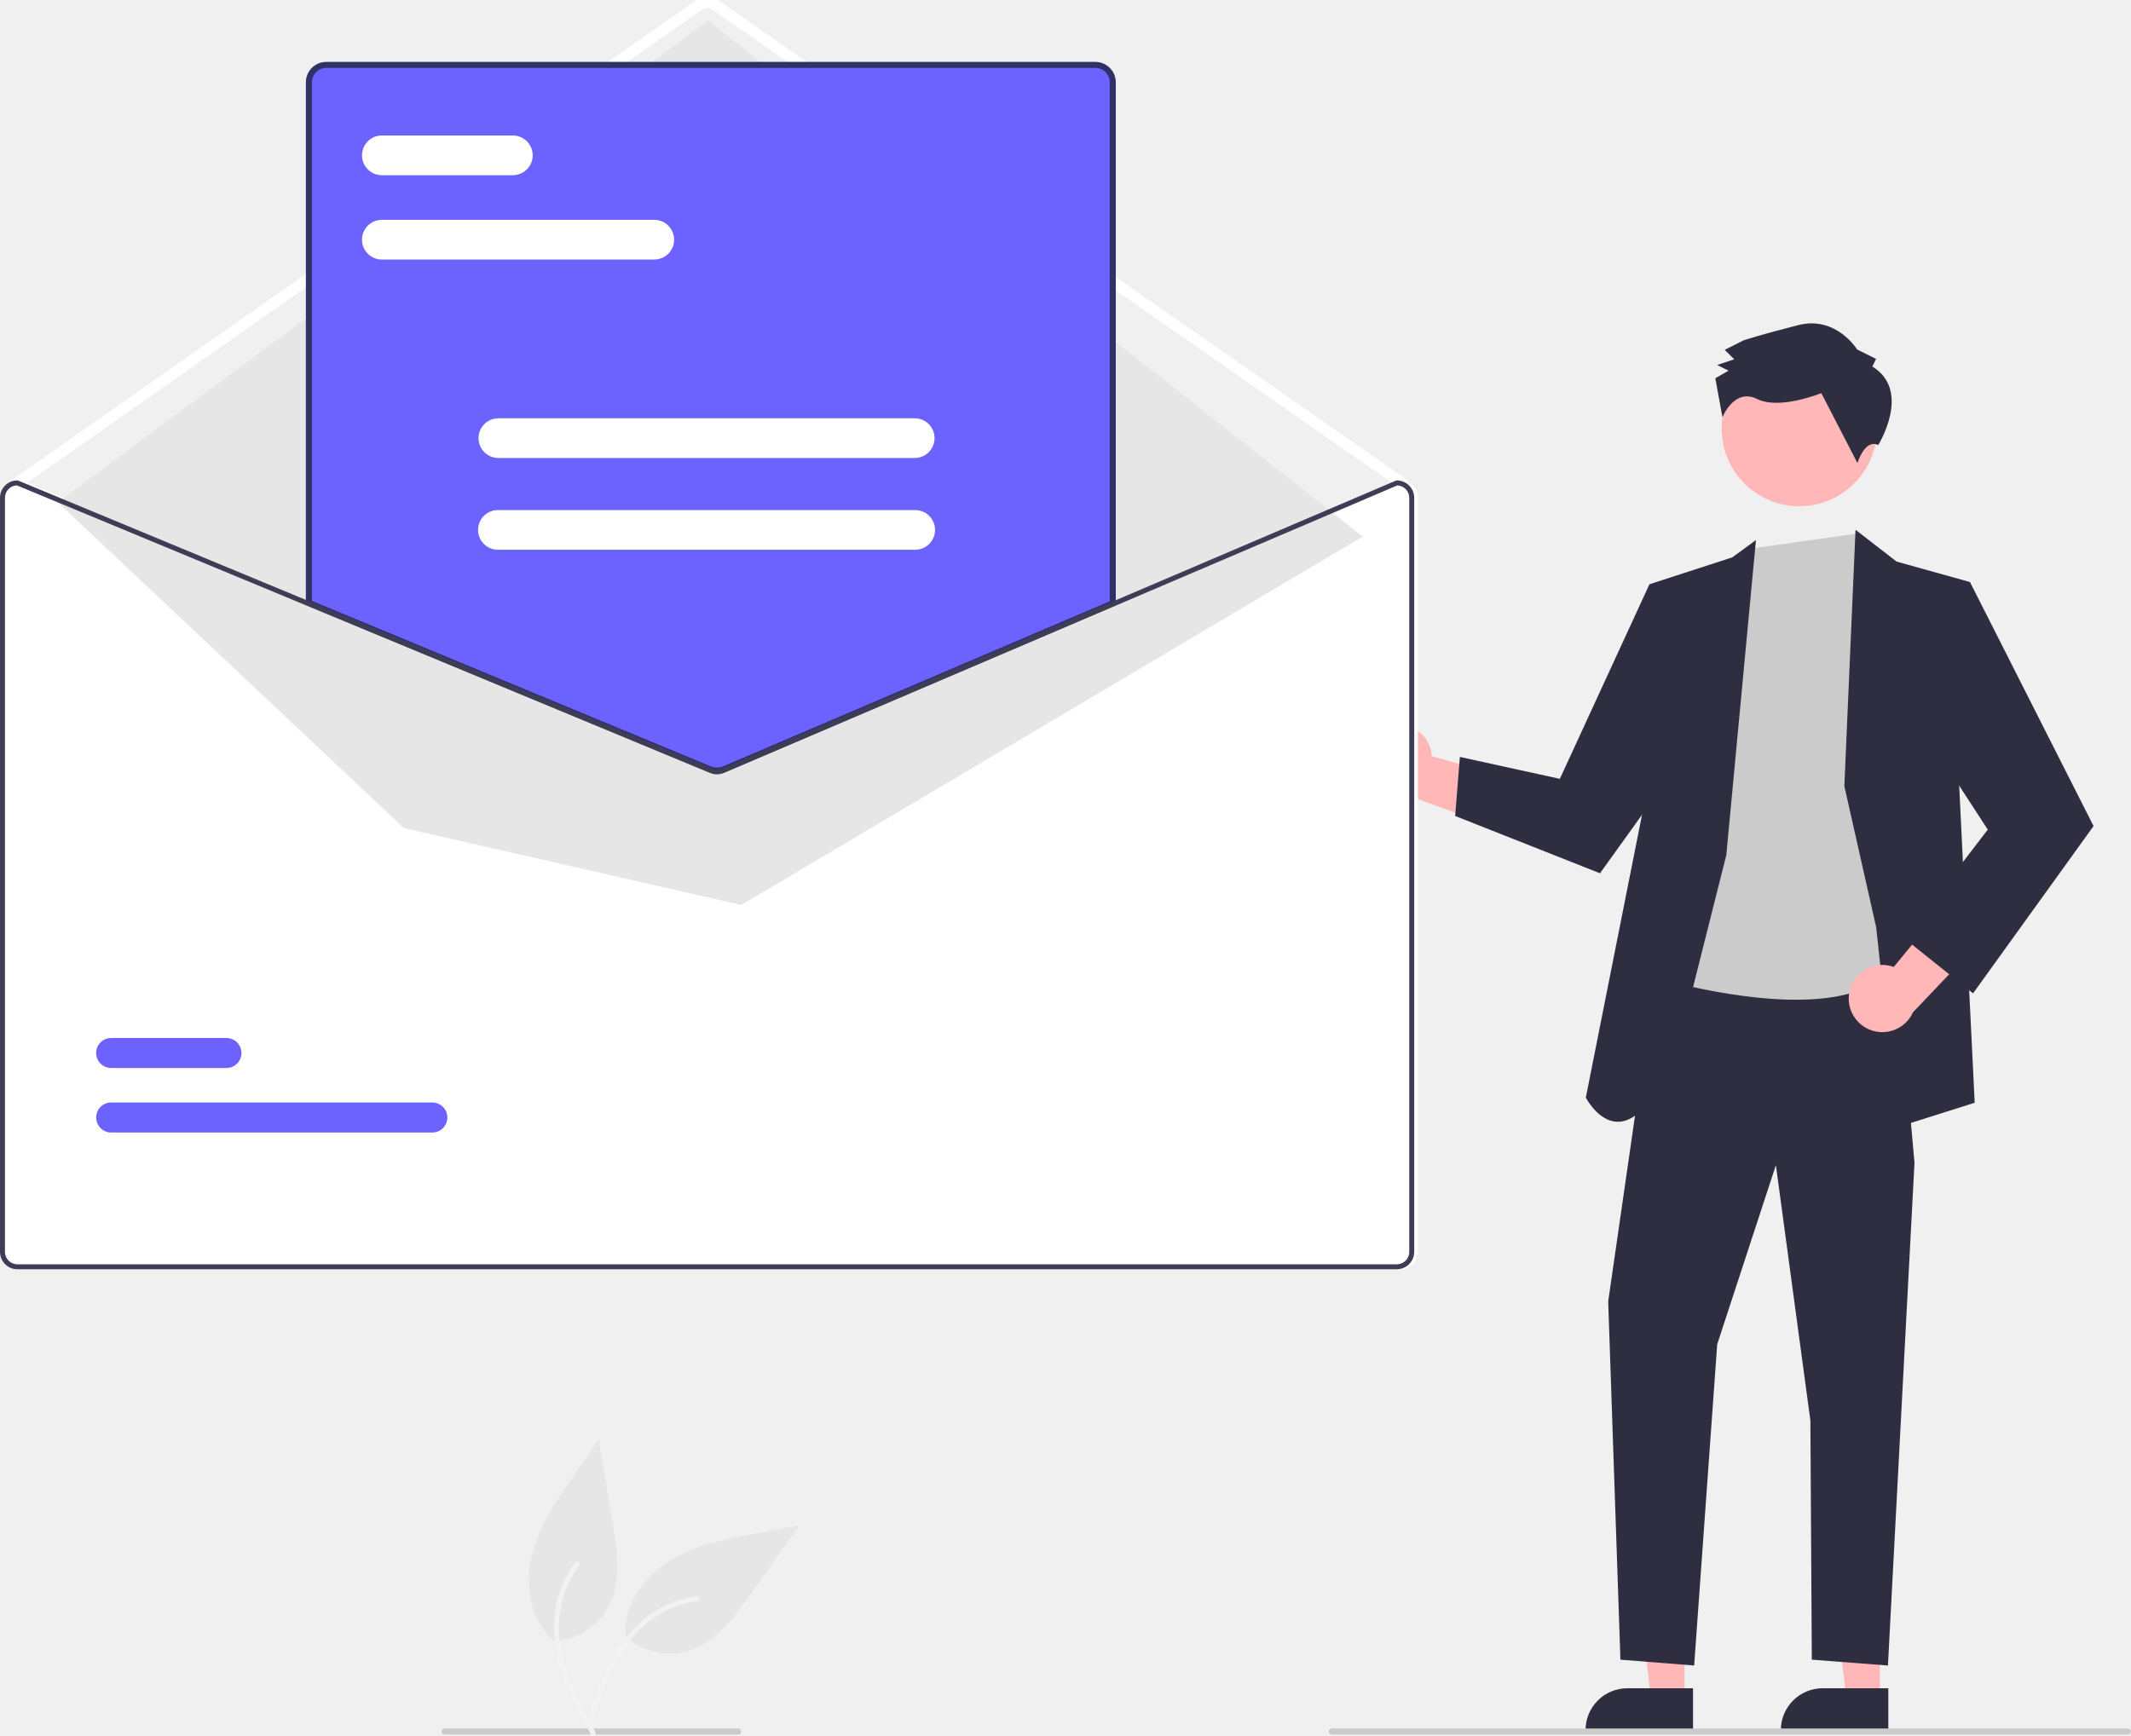
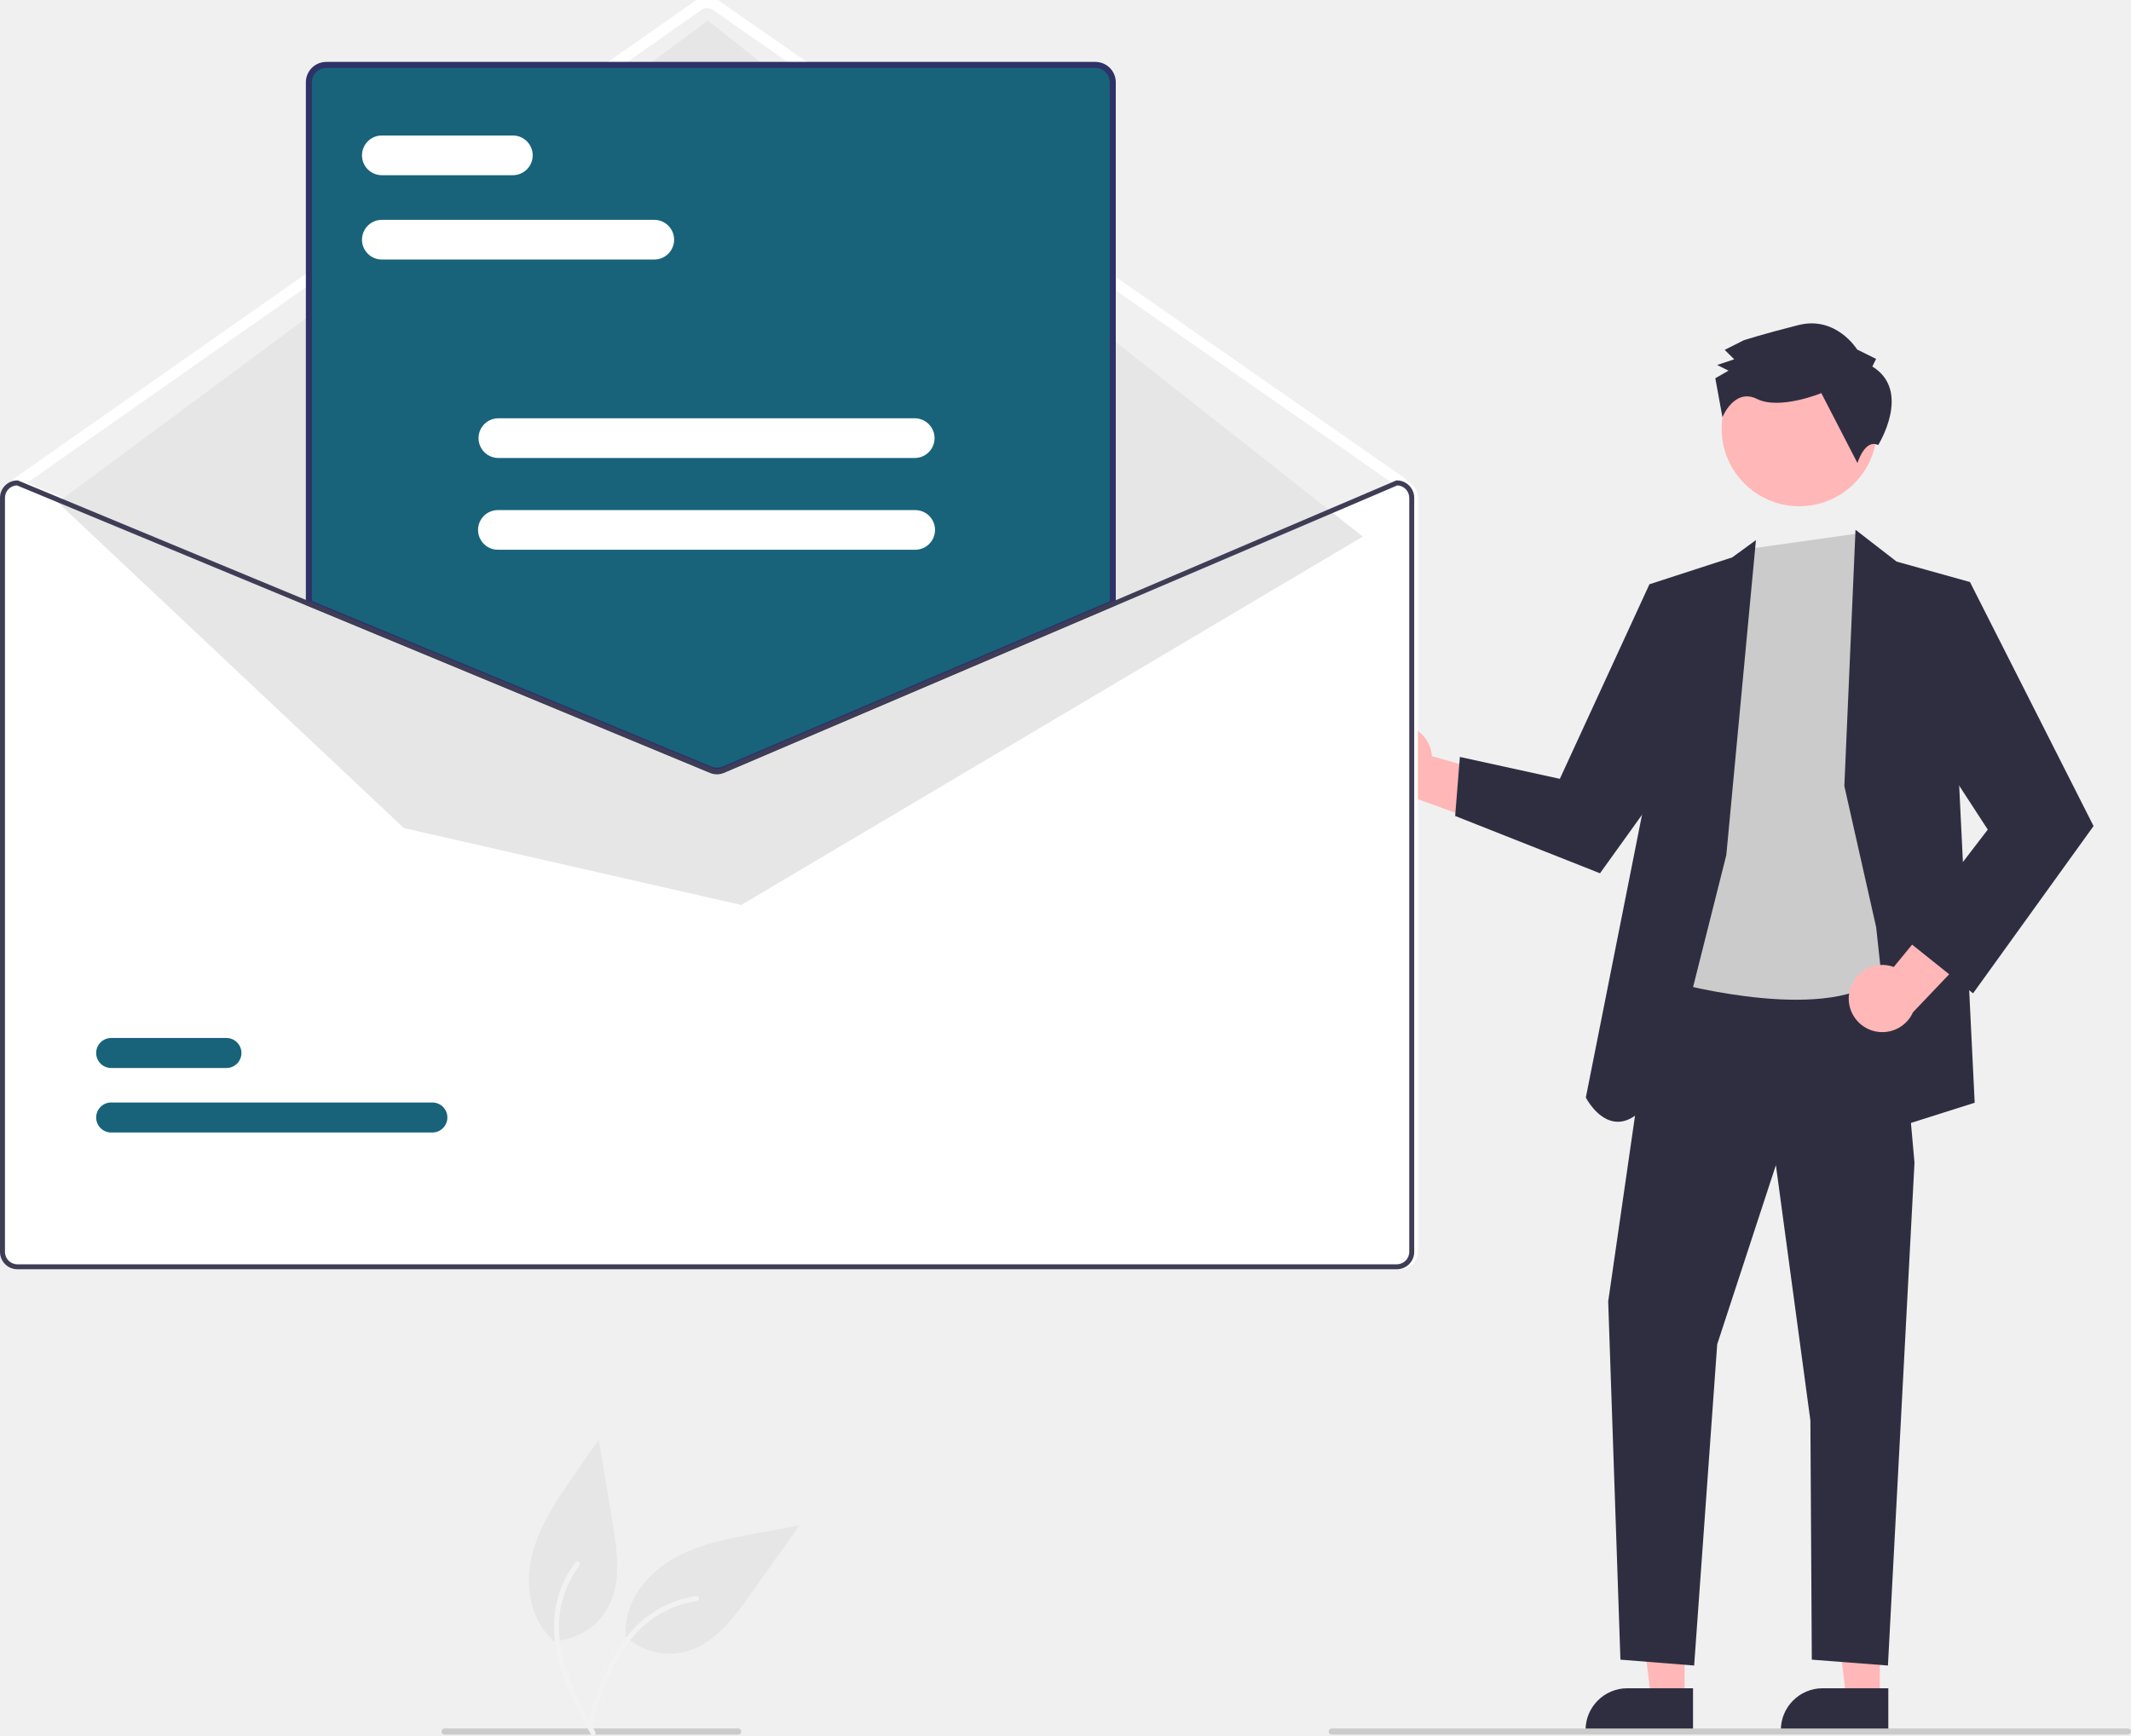
<svg xmlns="http://www.w3.org/2000/svg" viewBox="0 0 703.817 573.37">
  <path id="e77d6775-0d6e-4379-8bfc-a6b010ad5ee5-77" data-name="Path 461" d="M454.389,703.636a21.574,21.574,0,0,0,20.509,5.179c9.164-2.601,15.383-10.869,20.903-18.633l16.334-22.959-13.765,2.524c-9.899,1.815-20.044,3.72-28.665,8.914s-15.526,14.466-14.98,24.515" transform="matrix(1, 0, 0, 1, -248.0914, -163.3148)" fill="#e6e6e6" />
  <path id="a925376f-81ed-452b-bc21-27b5ed1cb659-78" data-name="Path 462" d="M441.594,734.564c2.414-8.231,4.842-16.575,9.104-24.077,3.785-6.662,8.958-12.507,15.781-16.142a35.246,35.246,0,0,1,11.605-3.775c1.058-.149,1.231,1.498.177,1.647a33.507,33.507,0,0,0-18.638,9.166c-5.637,5.515-9.334,12.626-12.068,19.944-1.655,4.425-2.991,8.958-4.32,13.49a.854.854,0,0,1-.946.693.833.833,0,0,1-.693-.946Z" transform="matrix(1, 0, 0, 1, -248.0914, -163.3148)" fill="#f2f2f2" />
  <path d="M707.405,403.053a11.039,11.039,0,0,1,13.605,10.07l37.764,10.616-15.409,13.346-33.499-12.127a11.099,11.099,0,0,1-2.461-21.905Z" transform="matrix(1, 0, 0, 1, -248.0914, -163.3148)" fill="#ffb7b7" />
  <polygon points="556.357 561.294 545.349 561.293 540.112 518.835 556.359 518.836 556.357 561.294" fill="#ffb7b7" />
  <path d="M807.255,735.279l-35.494-.001v-.449A13.816,13.816,0,0,1,785.577,721.014h.001l21.678.001Z" transform="matrix(1, 0, 0, 1, -248.0914, -163.3148)" fill="#2f2e41" />
  <polygon points="620.859 561.294 609.851 561.293 604.614 518.835 620.86 518.836 620.859 561.294" fill="#ffb7b7" />
  <path d="M871.757,735.279l-35.494-.001v-.449a13.816,13.816,0,0,1,13.815-13.815h.001l21.678.001Z" transform="matrix(1, 0, 0, 1, -248.0914, -163.3148)" fill="#2f2e41" />
  <polygon points="547.363 317.603 531.148 429.917 535.188 548.251 559.537 550.19 567.151 444.067 586.533 384.893 597.928 469.245 598.396 548.251 623.539 550.19 632.308 384.09 625.858 311.854 547.363 317.603" fill="#2f2e41" />
  <circle cx="594.261" cy="141.578" r="25.651" fill="#ffb7b7" />
  <path d="M826.542,344.496,798.223,487.162s47.678,13.684,68.565,1.051,11.527-51.631,11.527-51.631l-3.825-66.358-7.069-16.781-5.998-13.852Z" transform="matrix(1, 0, 0, 1, -248.0914, -163.3148)" fill="#cbcbcb" />
  <path d="M818.253,445.764l9.783-104.037-7.823,5.712L792.858,356.322l-1.872,73.246L771.851,525.888s13.677,26.688,30.627-17.464Z" transform="matrix(1, 0, 0, 1, -248.0914, -163.3148)" fill="#2f2e41" />
  <polygon points="557.931 203.962 544.767 193.007 515.18 257.279 482.164 250.047 480.604 269.546 528.44 288.477 561.038 243.095 557.931 203.962" fill="#2f2e41" />
  <polygon points="609.144 259.677 612.831 175.005 626.399 185.512 650.63 192.266 647.077 259.677 652.19 364.277 626.786 372.323 619.655 306.32 609.144 259.677" fill="#2f2e41" />
  <path d="M858.866,491.152a11.039,11.039,0,0,1,14.688-8.412l24.896-30.315,6.029,19.473L879.913,497.7a11.099,11.099,0,0,1-21.047-6.548Z" transform="matrix(1, 0, 0, 1, -248.0914, -163.3148)" fill="#ffb7b7" />
  <polygon points="634.407 201.665 650.63 192.266 691.451 272.878 651.652 328.143 628.952 309.993 656.516 274.048 631.394 235.44 634.407 201.665" fill="#2f2e41" />
  <path d="M866.478,284.385l1.244-2.503-6.257-3.109s-6.903-11.232-19.394-8.075-18.111,5.045-18.111,5.045l-6.242,3.141,3.133,3.117-5.62,1.889,3.754,1.865-4.368,2.511,2.352,12.871s3.906-9.762,11.415-6.032,21.243-1.929,21.243-1.929l11.932,23.093s2.462-8.095,6.851-5.937C868.41,310.334,879.623,292.477,866.478,284.385Z" transform="matrix(1, 0, 0, 1, -248.0914, -163.3148)" fill="#2f2e41" />
  <path d="M710.664,322.019h-.164l-94.071,40.169-128.709,54.96a4.151,4.151,0,0,1-3.18.016L351.75,362.073l-96.382-39.989-.147-.066h-.164a5.742,5.742,0,0,0-5.736,5.736V576.864a5.742,5.742,0,0,0,5.736,5.736H710.664a5.742,5.742,0,0,0,5.736-5.736V327.755A5.742,5.742,0,0,0,710.664,322.019Z" transform="matrix(1, 0, 0, 1, -248.0914, -163.3148)" fill="#fff" />
  <path d="M711.073,323.658a.817.817,0,0,1-.468-.147L483.982,165.685a4.11,4.11,0,0,0-4.694.008L254.298,323.51a.82.82,0,0,1-.941-1.342L478.347,164.351a5.754,5.754,0,0,1,6.572-.011L711.542,322.166a.82.82,0,0,1-.469,1.492Z" transform="matrix(1, 0, 0, 1, -248.0914, -163.3148)" style="fill: rgb(255, 255, 255); stroke: rgb(255, 255, 255); stroke-width: 2px;" />
  <polygon points="19.063 165.938 233.765 6.817 450.097 177.26 244.827 298.946 133.384 273.544 19.063 165.938" fill="#e6e6e6" />
-   <path d="M390.883,537.422H284.815a4.955,4.955,0,1,1-.015-9.911H390.883a4.955,4.955,0,1,1,.015,9.911Z" transform="matrix(1, 0, 0, 1, -248.0914, -163.3148)" fill="#6c63ff" />
-   <path d="M322.869,516.116H284.815a4.955,4.955,0,1,1-.015-9.911h38.07a4.955,4.955,0,0,1,.015,9.911h-.015Z" transform="matrix(1, 0, 0, 1, -248.0914, -163.3148)" fill="#6c63ff" />
-   <path d="M484.876,417.881a6.199,6.199,0,0,1-2.351-.461L350.111,362.478V190.499a5.743,5.743,0,0,1,5.736-5.736H609.873a5.743,5.743,0,0,1,5.736,5.736V362.598l-.249.106-128.062,54.689A6.241,6.241,0,0,1,484.876,417.881Z" transform="matrix(1, 0, 0, 1, -248.0914, -163.3148)" fill="#6c63ff" style="stroke: rgb(46, 50, 103); stroke-width: 2px;" />
+   <path d="M390.883,537.422H284.815a4.955,4.955,0,1,1-.015-9.911H390.883a4.955,4.955,0,1,1,.015,9.911Z" transform="matrix(1, 0, 0, 1, -248.0914, -163.3148)" style="fill: rgb(24, 99, 122);" />
+   <path d="M322.869,516.116H284.815a4.955,4.955,0,1,1-.015-9.911h38.07a4.955,4.955,0,0,1,.015,9.911h-.015Z" transform="matrix(1, 0, 0, 1, -248.0914, -163.3148)" style="fill: rgb(24, 99, 122);" />
+   <path d="M484.876,417.881a6.199,6.199,0,0,1-2.351-.461L350.111,362.478V190.499a5.743,5.743,0,0,1,5.736-5.736H609.873a5.743,5.743,0,0,1,5.736,5.736V362.598l-.249.106-128.062,54.689A6.241,6.241,0,0,1,484.876,417.881Z" transform="matrix(1, 0, 0, 1, -248.0914, -163.3148)" style="stroke: rgb(46, 50, 103); stroke-width: 2px; fill: rgb(24, 99, 122);" />
  <path d="M709.435,322.019h-.164l-94.071,40.169-128.709,54.96a4.151,4.151,0,0,1-3.18.016l-132.79-55.091-96.382-39.989-.147-.066h-.164a5.742,5.742,0,0,0-5.736,5.736V576.864a5.742,5.742,0,0,0,5.736,5.736H709.435a5.742,5.742,0,0,0,5.736-5.736V327.755A5.742,5.742,0,0,0,709.435,322.019Zm4.097,254.845a4.099,4.099,0,0,1-4.097,4.097H253.827a4.099,4.099,0,0,1-4.097-4.097V327.755a4.106,4.106,0,0,1,3.942-4.097l96.849,40.185,132.159,54.837a5.835,5.835,0,0,0,4.458-.025l128.061-54.689L709.599,323.658a4.11,4.11,0,0,1,3.933,4.097Z" transform="matrix(1, 0, 0, 1, -248.0914, -163.3148)" fill="#3f3d56" />
  <path d="M464.262,249.049H374.123a6.556,6.556,0,0,1,0-13.111h90.138a6.556,6.556,0,0,1,0,13.111Z" transform="matrix(1, 0, 0, 1, -248.0914, -163.3148)" fill="#fff" />
  <path d="M417.554,221.188H374.123a6.556,6.556,0,0,1,0-13.111h43.43a6.556,6.556,0,0,1,0,13.111Z" transform="matrix(1, 0, 0, 1, -248.0914, -163.3148)" fill="#fff" />
  <path d="M550.277,314.604H412.611a6.556,6.556,0,0,1,0-13.111H550.277a6.556,6.556,0,0,1,0,13.111Z" transform="matrix(1, 0, 0, 1, -248.0914, -163.3148)" fill="#fff" />
  <path d="M550.277,344.924H412.611a6.556,6.556,0,1,1,0-13.111H550.277a6.556,6.556,0,1,1,0,13.111Z" transform="matrix(1, 0, 0, 1, -248.0914, -163.3148)" fill="#fff" />
  <path d="M950.909,736.315h-263a1,1,0,0,1,0-2h263a1,1,0,0,1,0,2Z" transform="matrix(1, 0, 0, 1, -248.0914, -163.3148)" fill="#cbcbcb" />
  <path d="M491.909,736.315h-97a1,1,0,1,1,0-2h97a1,1,0,0,1,0,2Z" transform="matrix(1, 0, 0, 1, -248.0914, -163.3148)" fill="#cbcbcb" />
  <path id="e8398aff-523f-434a-af20-c024070a1d12-79" data-name="Path 461" d="M430.575,705.397a21.574,21.574,0,0,0,18.194-10.791c4.663-8.307,3.243-18.555,1.682-27.952l-4.609-27.797-7.98,11.497c-5.739,8.267-11.588,16.772-14.038,26.534s-.807,21.205,6.666,27.946" transform="matrix(1, 0, 0, 1, -248.0914, -163.3148)" fill="#e6e6e6" />
  <path id="e2bc4c04-3c78-4f76-9d7c-3717db50fbca-80" data-name="Path 462" d="M443.313,736.348c-4.093-7.539-8.255-15.167-10.523-23.491-2.014-7.393-2.469-15.185-.193-22.574a35.246,35.246,0,0,1,5.566-10.86c.645-.852,1.929.194,1.288,1.043a33.507,33.507,0,0,0-6.752,19.642c-.108,7.885,2.285,15.534,5.507,22.651,1.947,4.305,4.196,8.46,6.45,12.611a.854.854,0,0,1-.182,1.158.833.833,0,0,1-1.158-.182Z" transform="matrix(1, 0, 0, 1, -248.0914, -163.3148)" fill="#f2f2f2" />
</svg>
